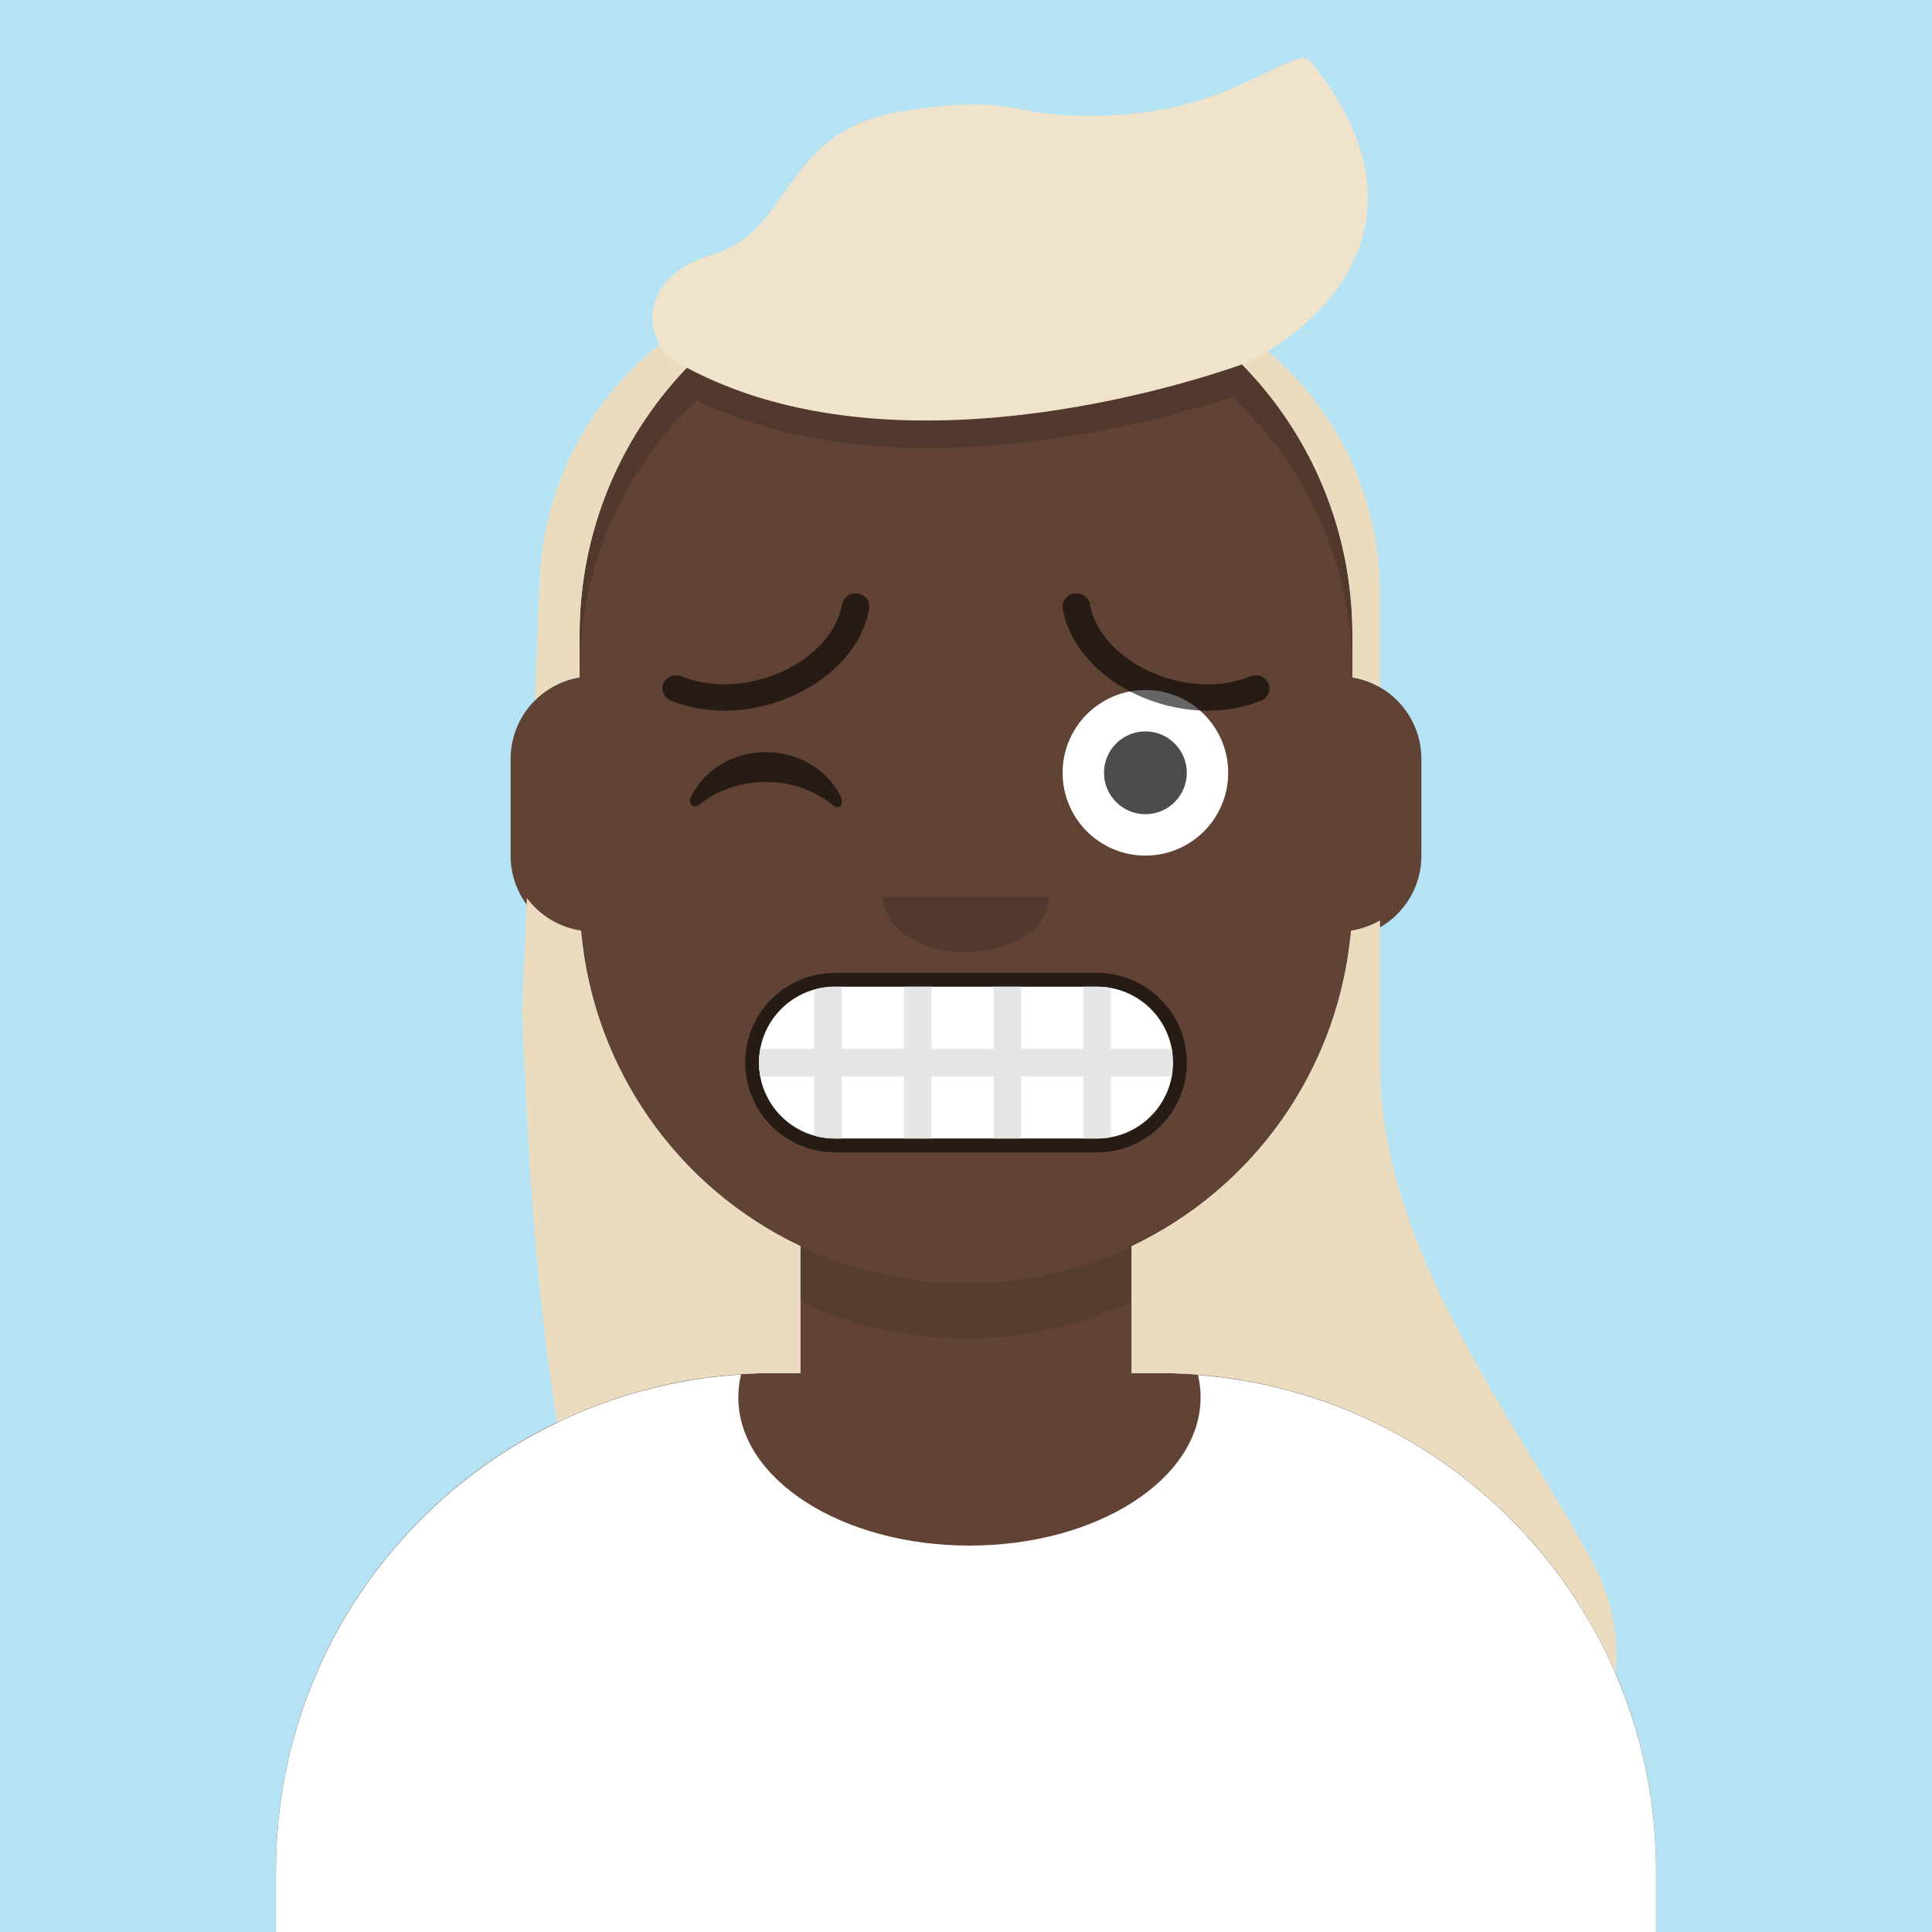
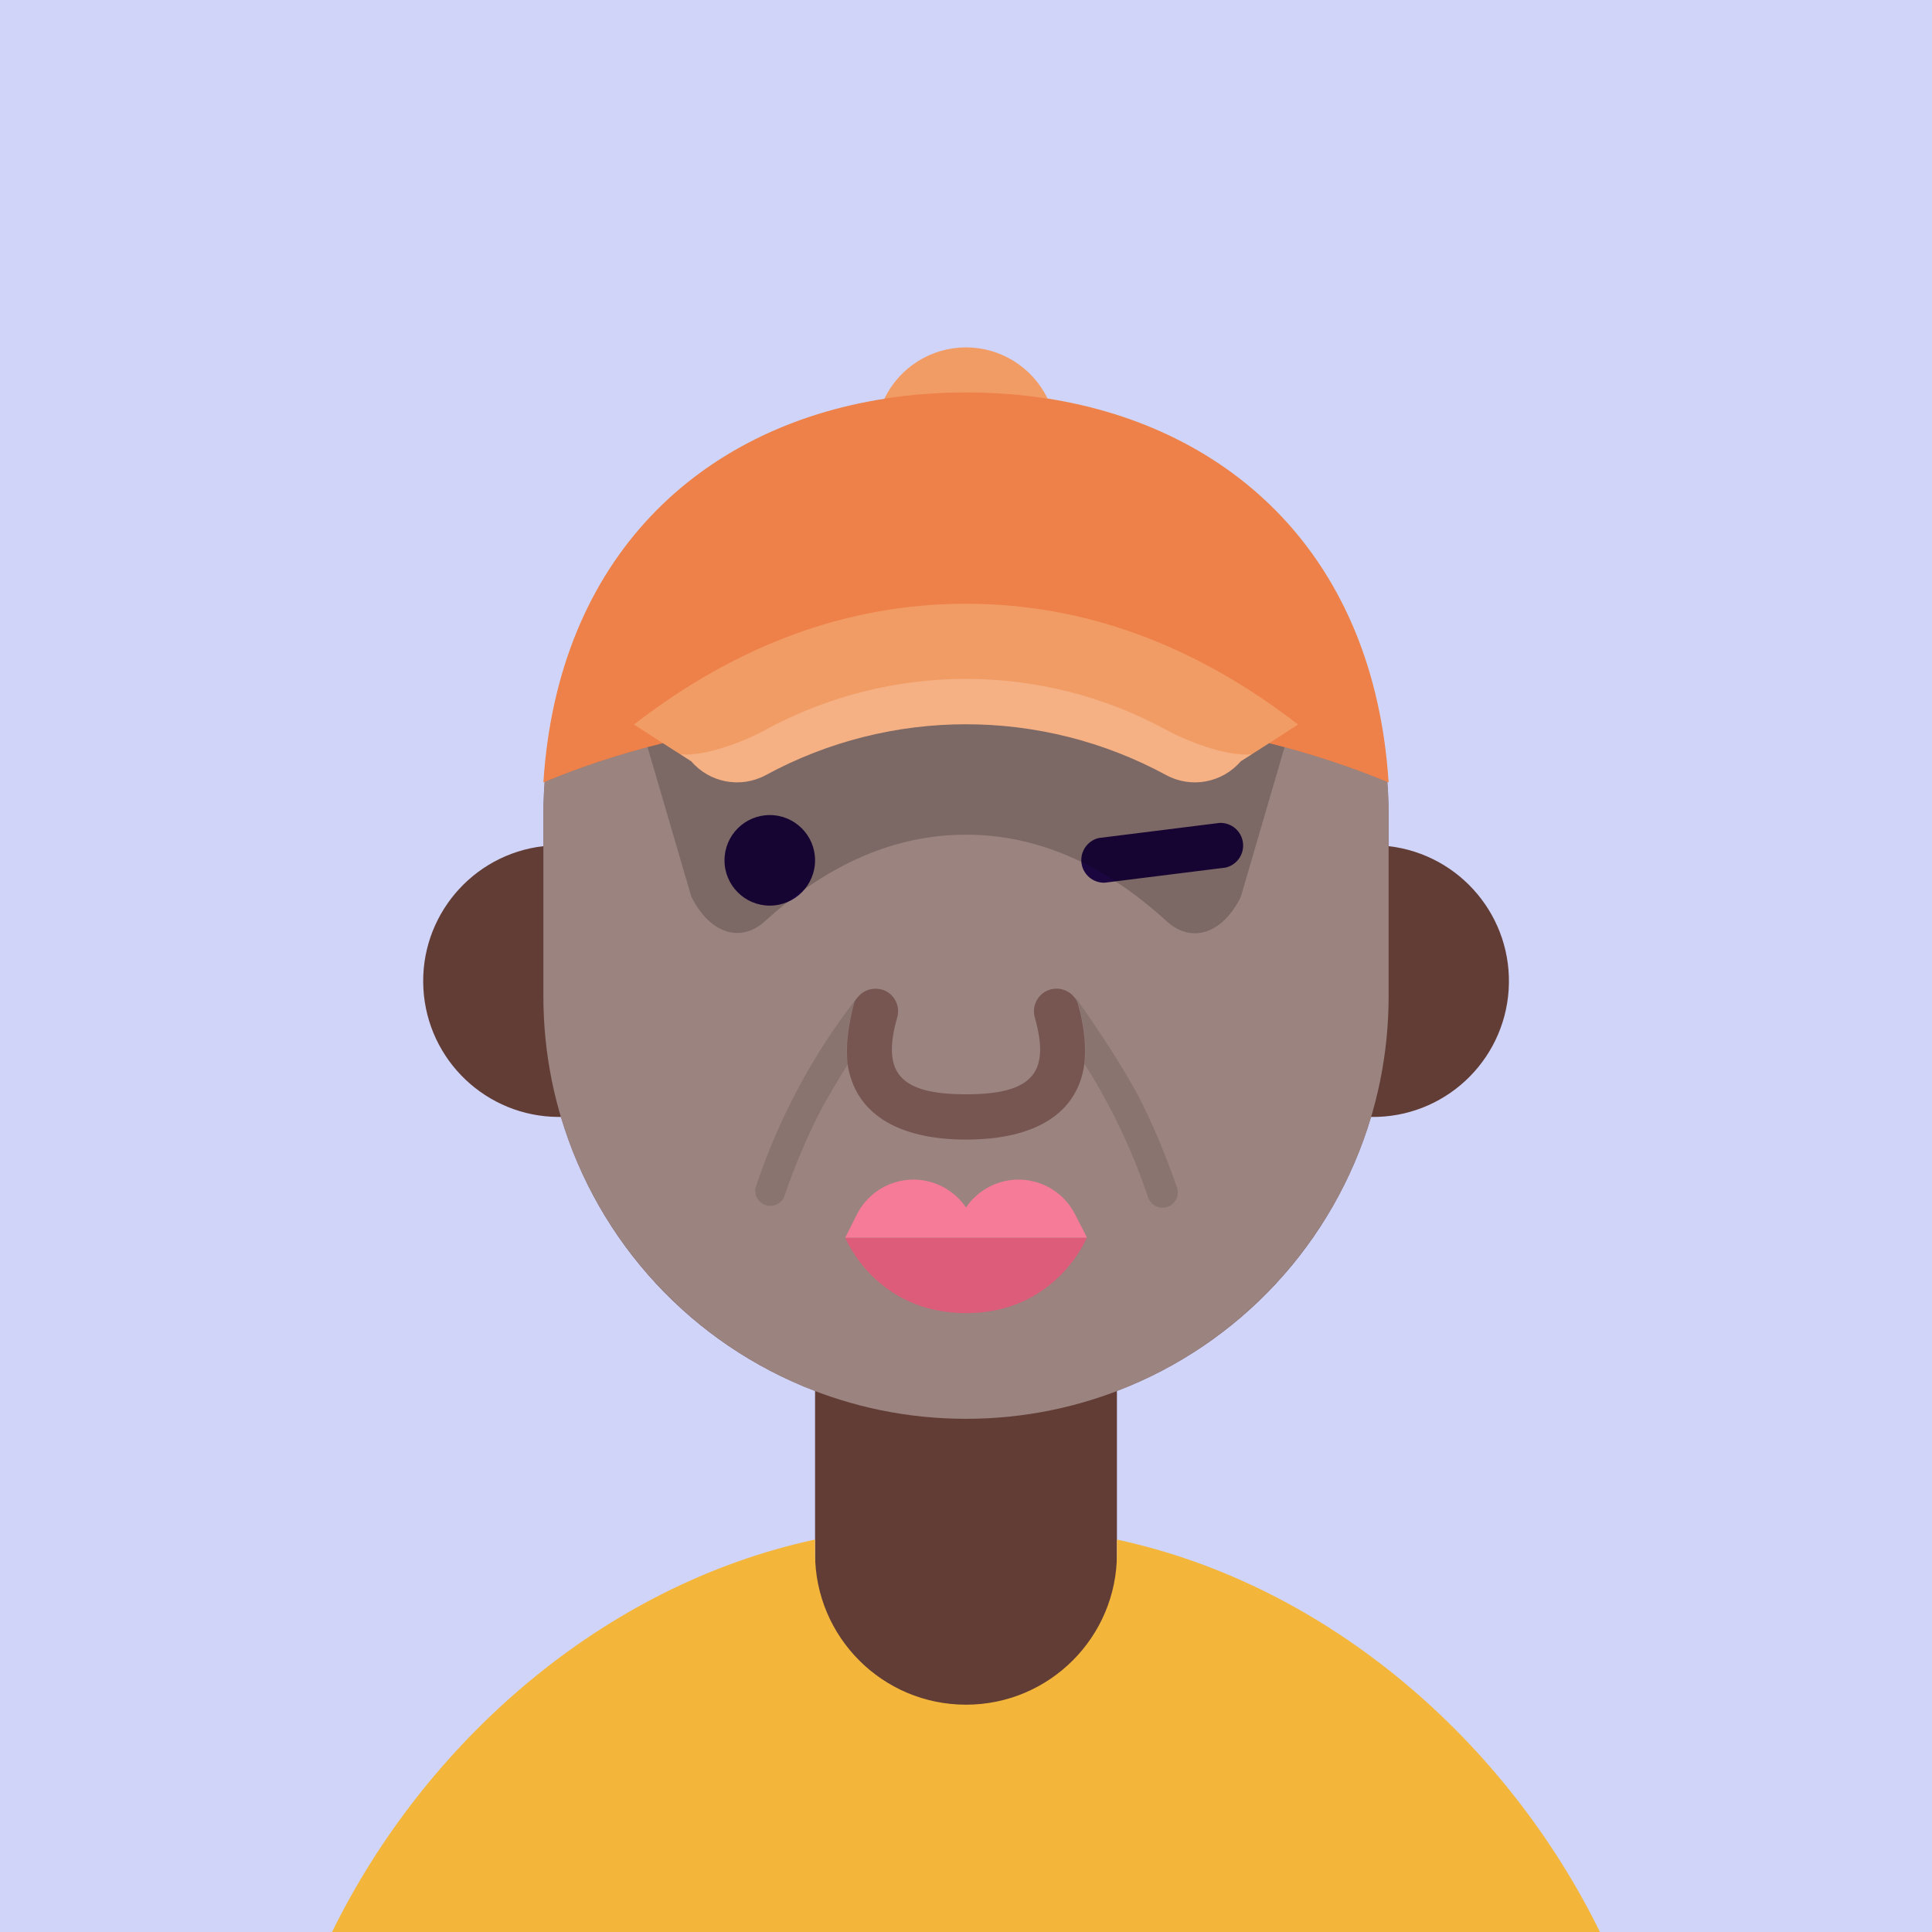
- <svg xmlns="http://www.w3.org/2000/svg" viewBox="0 0 280 280" fill="none" shape-rendering="auto" aria-hidden="true">
+ <svg xmlns="http://www.w3.org/2000/svg" viewBox="0 0 64 64" fill="none" shape-rendering="auto" aria-hidden="true">
  <defs>
-     <g id="clothesGraphic-pizza-b66c568e">
-       <path fill-rule="evenodd" clip-rule="evenodd" d="M65.93 24.4c-4.08 1.37-8.55 3.31-10.9 7.06-1.85 2.95-1.97-.45-4.55.6-2.5 1.02-1.82 5.22-2.73 7.3-.7-1.2-1.05-2.52-1.94-3.6a7 7 0 0 0 1.81-1.73c.16-.32-4.79.35-5.07.43-1.4.4-2.74.77-4.09 1.43a79 79 0 0 0 1.96-3q.31-1.01 1.11 0c.75.04 1.18.36 1.96.18 2.92-.66 3.85-6.22.25-5.98a93 93 0 0 0 4.26-8.8c.5 4.28 6.08 2.8 7.72.52 2.14-3-.6-8.66-4.49-8.11.58-1.38 1.17-2.77 1.65-4.18 1.1 1.6 3 2.39 4.54 3.45a18 18 0 0 1 4.16 4c2.4 3.15 3.8 7 6.22 10.06q-.96.06-1.87.36m9-4.4c-.62-5.78-5.14-11.63-9.43-15.21-2.55-2.12-10.24-7.4-13.3-3.33 2.46 1.06 5.2 1.32 7.64 2.48 3.32 1.57 5.92 4.16 8.17 7.05 3.14 4.05 7.97 12.28.48 14.39.5-.34.8-.71 1.2-1.31-1-.23-.6-1.88-.97-2.95-.4-1.25-1.2-2.47-1.89-3.6a57 57 0 0 0-3.5-5.16A24 24 0 0 0 57.4 7c-.9-.58-1.77-1.1-2.81-1.4-1.35-.4-.91.08-1.28-1.15-.23-.78-.02-1.77-.25-2.6-1.97 1.66-2.6 4.06-3.5 6.39-1.01 2.68-2.12 5.33-3.2 8-2.63 6.53-6.02 12.39-9.88 18.24-.67 1.02-2.17 2.95-1.1 4.17.97 1.1 2.34.3 3.4-.13 1.43-.6 3.38-2.17 4.93-1.35 2 1.05 1.05 4.98 4.2 4.83 3.13-.16 2.54-5.28 3.54-7.32 2.3 1.68 4.18.64 5.58-1.61 1.63-2.61 3.77-3.66 6.5-4.94 1.13-.52 3.05-1.94 4.2-2.12.98-.1 1.9.9 3.2.88 3.1-.11 4.39-4.25 4.02-6.85" fill="white" />
-       <path fill-rule="evenodd" clip-rule="evenodd" d="M53.54 22.83c-2.43-.44-5.8-.07-6.03 3.16-.14 1.97 1.4 3.85 3.08 4.66 5.12 2.5 9.1-6.69 2.95-7.82m9.8-3.67c-.65-.7-1.7-1.24-2.68-1 .31-.2.57-.6.87-.83-3.16-2.29-5.14 3.47-3.35 5.74 2.72 3.44 8.04-.76 5.16-3.91" fill="white" />
+     <g id="eyes-wink-b66c568e">
+       <path d="M5.5 3a1.5 1.5 0 1 1 0 3 1.5 1.5 0 0 1 0-3m14.9.26a.75.75 0 0 1 .2 1.48l-4 .5a.75.75 0 0 1-.2-1.48z" fill="#1B0640" />
    </g>
-     <g id="clothes-graphicShirt-b66c568e">
-       <path d="M100.5 39.3c18.5 0 33.5-9.62 33.5-21.5q0-1.64-.38-3.23A72 72 0 0 1 200 86.36v8.95H0v-8.95A72 72 0 0 1 67.4 14.5a14 14 0 0 0-.4 3.3c0 11.88 15 21.5 33.5 21.5" fill="#ffffff" />
-       <use transform="translate(45 44.3)" href="#clothesGraphic-pizza-b66c568e" />
+     <g id="hair-cap-b66c568e">
+       <path opacity=".2" d="M22.5 14.5c3.88 0 7.55-.37 11 4.22l-1.9 6.5c-.61 1.22-1.64 1.55-2.46.79Q26 23.15 22.5 23.15T15.86 26c-.82.76-1.85.43-2.46-.8l-1.9-6.49c3.45-4.6 7.12-4.22 11-4.22" fill="black" />
+       <path d="M19.8 8.7a3 3 0 0 1 5.4 0c6.1.96 10.82 5.24 11.3 12.72a28 28 0 0 0-3.96-1.3l-.94.6a2 2 0 0 1-2.46.46 13.9 13.9 0 0 0-13.28 0 2 2 0 0 1-2.46-.46l-.94-.6q-2.1.52-3.96 1.3c.48-7.48 5.2-11.76 11.3-12.71" fill="#F29C65" />
+       <path d="M12.46 20.12q-2.1.52-3.96 1.3c.55-8.55 6.63-12.92 14-12.92s13.45 4.37 14 12.92a28 28 0 0 0-3.96-1.3l.96-.62q-5.18-4-11-4t-11 4z" fill="black" opacity=".28" style="mix-blend-mode:overlay" />
+       <path d="m31.95 20.5-.35.22a2 2 0 0 1-2.46.46 13.9 13.9 0 0 0-13.28 0 2 2 0 0 1-2.46-.46l-.35-.23c.87.07 2.19-.47 2.8-.81a13.9 13.9 0 0 1 13.29 0c.62.34 1.94.88 2.8.81" fill="white" opacity=".2" style="mix-blend-mode:lighten" />
    </g>
-     <g id="mouth-grimace-b66c568e">
-       <rect x="14" y="1" width="64" height="26" rx="13" fill="black" fill-opacity=".6" />
-       <rect x="16" y="3" width="60" height="22" rx="11" fill="white" />
-       <path d="M16.18 12H24V3.41A11 11 0 0 1 27 3h1v9h9V3h4v9h9V3h4v9h9V3h2q1.02 0 2 .18V12h8.82l.05.28v3.44l-.05.28H67v8.82q-.98.18-2 .18h-2v-9h-9v9h-4v-9h-9v9h-4v-9h-9v9h-1a11 11 0 0 1-3-.41V16h-7.82a11 11 0 0 1 0-4" fill="#E6E6E6" />
+     <g id="clothes-rounded-b66c568e">
+       <path d="M16 4.8v.47a5 5 0 0 0 10 0V4.8c7.06 1.52 12.93 6.74 16 13H0c3.07-6.26 8.94-11.48 16-13" fill="#f3b63a" />
    </g>
-     <g id="nose-default-b66c568e">
-       <path fill-rule="evenodd" clip-rule="evenodd" d="M0 0c0 4.42 5.37 8 12 8s12-3.58 12-8" fill="black" fill-opacity=".16" />
+     <g id="mouth-lips-b66c568e">
+       <path d="M1 3.54h8s-1 2.5-4 2.5-4-2.5-4-2.5" fill="#DC5C7A" />
+       <path d="M1.39 2.76A2.1 2.1 0 0 1 5 2.54a2.1 2.1 0 0 1 3.61.22l.4.78H1z" fill="#F57B98" />
    </g>
-     <g id="eyes-winkWacky-b66c568e">
-       <circle cx="68" cy="14" r="12" fill="white" />
-       <circle cx="68" cy="14" r="6" fill="black" fill-opacity=".7" />
-       <path fill-rule="evenodd" clip-rule="evenodd" d="M2.16 17.45C4.01 13.65 8.16 11 13 11c4.81 0 8.96 2.63 10.82 6.4.55 1.13-.24 2.05-1.03 1.37a15 15 0 0 0-9.8-3.43c-3.73 0-7.12 1.24-9.55 3.23-.9.73-1.82-.01-1.28-1.12" fill="black" fill-opacity=".6" />
-     </g>
-     <g id="eyebrows-sadConcerned-b66c568e">
-       <path d="M30.17 5.6c-1.48 8.38-14.1 14.17-23.24 10.42a2.04 2.04 0 0 0-2.63 1c-.44.97.03 2.1 1.05 2.5 11.44 4.7 26.83-2.37 28.76-13.3a1.9 1.9 0 0 0-1.64-2.2 2 2 0 0 0-2.3 1.57m35.93 0c1.5 8.39 14.1 14.18 23.25 10.43 1.01-.41 2.2.03 2.62 1s-.03 2.1-1.04 2.5c-11.45 4.7-26.84-2.37-28.77-13.3a1.9 1.9 0 0 1 1.65-2.2 2 2 0 0 1 2.32 1.57" fill="black" fill-opacity=".6" />
-     </g>
-     <g id="top-shavedSides-b66c568e">
-       <path d="m174.83 55.92-.03.02q1.14 1.32 2.19 2.7a55.7 55.7 0 0 1 11 33.36v5.5a54.3 54.3 0 0 0-17.4-39.93c-11.58 3.77-49.58 14.27-77.63.42A54.4 54.4 0 0 0 76 97.5V92c0-12.5 4.1-24.04 11.01-33.35q1.07-1.41 2.22-2.75l-.02-.02A55.9 55.9 0 0 1 132.01 36a55.9 55.9 0 0 1 42.81 19.92" fill="black" fill-opacity=".16" />
-       <path d="M91.54 53.29A55.8 55.8 0 0 0 76 92v6.16a12 12 0 0 0-6.49 3.34l.7-17.37a46 46 0 0 1 17.37-34.17c-2.2-3.84-1.45-10.33 7.8-13.1 5.07-1.5 7.57-5.08 10.24-8.88 3.5-5 7.27-10.37 17.48-11.92 9.87-1.5 13.23-.88 17.05-.18 3.13.57 6.58 1.2 14.2.76 9.85-.57 16.86-4 21.43-6.22 3.26-1.6 5.27-2.58 6.17-1.47 15.42 18.9 6.97 33.8-6.2 41.96A45.9 45.9 0 0 1 192 86v13.6q-1.84-1.07-4-1.43V92a55.8 55.8 0 0 0-16-39.19c-7.76 2.75-50.39 16.55-80.46.48m131.07 172.76c3.06 5.6 4.05 11.12 3.5 16.38A72 72 0 0 0 160 199h-4v-18.39a56 56 0 0 0 31.8-45.74c1.5-.23 2.93-.74 4.2-1.47v20.7c0 20.77 11.47 39.79 22.15 57.47 2.97 4.93 5.88 9.75 8.46 14.48M67.7 146.5l.66-16.35a12 12 0 0 0 7.85 4.72A56 56 0 0 0 108 180.6V199h-4c-11.2 0-21.8 2.56-31.25 7.12-2.99-18.29-4.3-38.68-5.05-59.62" fill="#ecdcbf" />
-       <path fill-rule="evenodd" clip-rule="evenodd" d="M89.88 52.36c33.22 19.3 83.37 0 83.37 0 14.53-7.77 25.08-23.32 8.7-43.4-2.17-2.66-10.7 6.72-27.6 7.7-16.9.97-13.27-3.31-31.25-.59-17.97 2.73-15.99 17.3-27.72 20.8s-9.8 13-5.5 15.5" fill="white" fill-opacity=".2" />
+     <g id="nose-wrinkles-b66c568e">
+       <path opacity=".12" d="m3.4.8-.12.24q-.32 1.12-.2 1.97-.5.8-.87 1.48Q1.54 5.76.97 7.41a.5.5 0 0 1-.94-.32A21 21 0 0 1 3.39.8m7.2-.02.1.1q1.27 1.8 2 3.14.7 1.35 1.3 3.07a.5.5 0 0 1-.96.32A20 20 0 0 0 10.93 3q.1-.85-.2-1.96a1 1 0 0 0-.14-.26" fill="black" />
+       <path d="M4.2.53a.75.75 0 0 0-.92.51q-.3 1.12-.2 1.97C3.32 4.6 4.69 5.5 7 5.5c2.33 0 3.7-.89 3.92-2.5q.1-.85-.2-1.96a.75.75 0 1 0-1.44.42C9.8 3.29 9.2 4 7 4s-2.8-.71-2.28-2.54a.75.75 0 0 0-.5-.93" fill="black" opacity=".36" style="mix-blend-mode:overlay" />
    </g>
    <clipPath id="clip-b66c568e">
-       <rect width="280" height="280" rx="0" ry="0" />
+       <rect width="64" height="64" rx="0" ry="0" />
    </clipPath>
  </defs>
  <g clip-path="url(#clip-b66c568e)">
-     <rect width="280" height="280" fill="#b6e3f4" />
-     <path d="M140 36a56 56 0 0 0-56 56v6.17A12 12 0 0 0 74 110v14a12 12 0 0 0 10.3 11.88A56 56 0 0 0 116 180.6V199h-4a72 72 0 0 0-72 72v9h200v-9a72 72 0 0 0-72-72h-4v-18.38a56 56 0 0 0 31.7-44.73A12 12 0 0 0 206 124v-14a12 12 0 0 0-10-11.83V92a56 56 0 0 0-56-56" fill="#614335" />
-     <path d="M116 180.61v8a56 56 0 0 0 24 5.39 56 56 0 0 0 24-5.39v-8a56 56 0 0 1-24 5.39 56 56 0 0 1-24-5.39" fill="black" fill-opacity=".1" />
-     <use transform="translate(40 184.7)" href="#clothes-graphicShirt-b66c568e" />
-     <use transform="translate(94 140)" href="#mouth-grimace-b66c568e" />
-     <use transform="translate(128 130)" href="#nose-default-b66c568e" />
-     <use transform="translate(98 98)" href="#eyes-winkWacky-b66c568e" />
-     <use transform="translate(91.86 82)" href="#eyebrows-sadConcerned-b66c568e" />
-     <use transform="translate(8)" href="#top-shavedSides-b66c568e" />
+     <rect width="64" height="64" fill="#d1d4f9" />
+     <path d="M37 46.08V52a5 5 0 0 1-10 0v-5.92A14 14 0 0 1 18.58 37h-.08a4.5 4.5 0 0 1-.5-8.97V27a14 14 0 1 1 28 0v1.03a4.5 4.5 0 0 1-.58 8.97A14 14 0 0 1 37 46.08" fill="#623d36" />
+     <mask id="personas-a" style="mask-type:luminance">
+       <path d="M37 46.08V52a5 5 0 0 1-10 0v-5.92A14 14 0 0 1 18.58 37h-.08a4.5 4.5 0 0 1-.5-8.97V27a14 14 0 1 1 28 0v1.03a4.5 4.5 0 0 1-.58 8.97A14 14 0 0 1 37 46.08" fill="white" />
+     </mask>
+     <g mask="url(#personas-a)">
+       <path d="M32 13a14 14 0 0 1 14 14v6a14 14 0 1 1-28 0v-6a14 14 0 0 1 14-14" fill="white" opacity=".36" style="mix-blend-mode:overlay" />
+     </g>
+     <use transform="translate(20 24)" href="#eyes-wink-b66c568e" />
+     <use transform="translate(9.5 4.5)" href="#hair-cap-b66c568e" />
+     <use transform="translate(11 46.2)" href="#clothes-rounded-b66c568e" />
+     <use transform="translate(27 37.46)" href="#mouth-lips-b66c568e" />
+     <use transform="translate(25 32.25)" href="#nose-wrinkles-b66c568e" />
  </g>
</svg>
